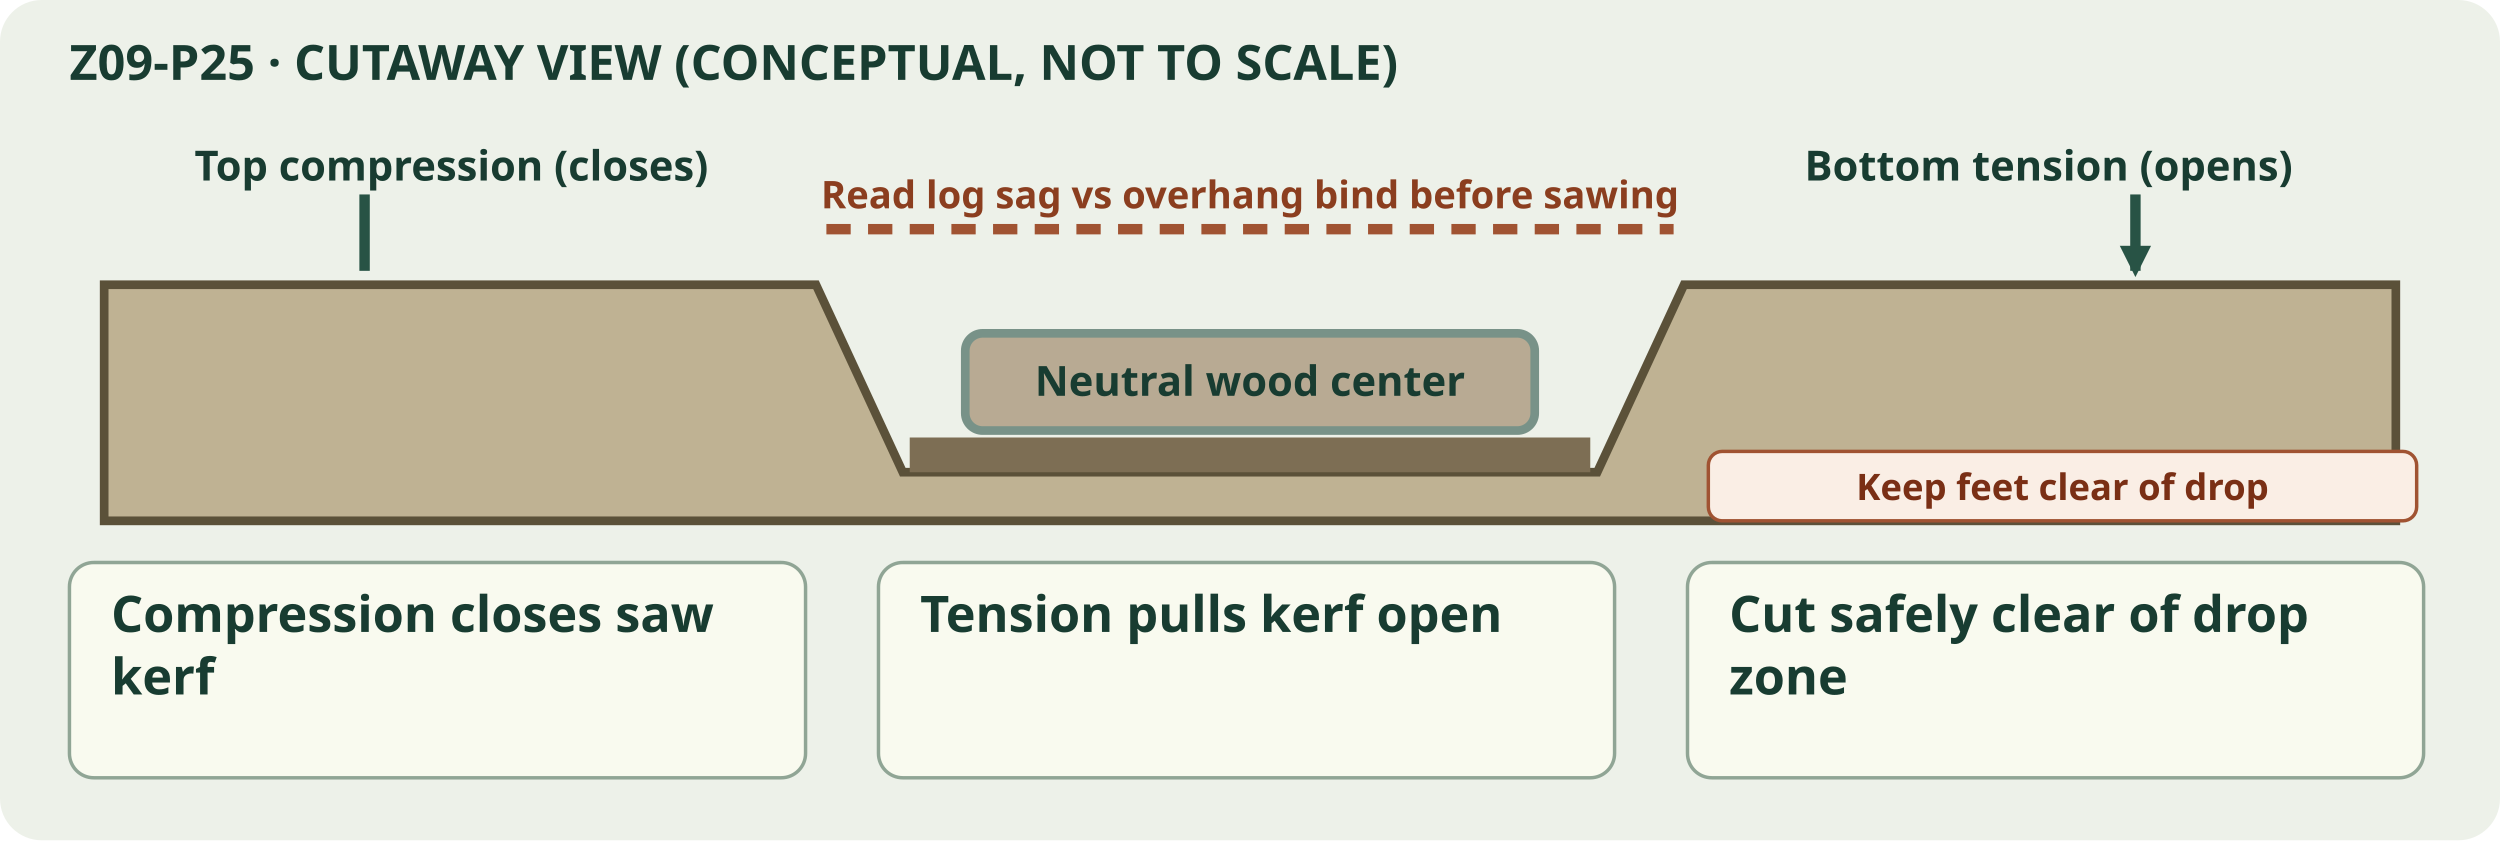
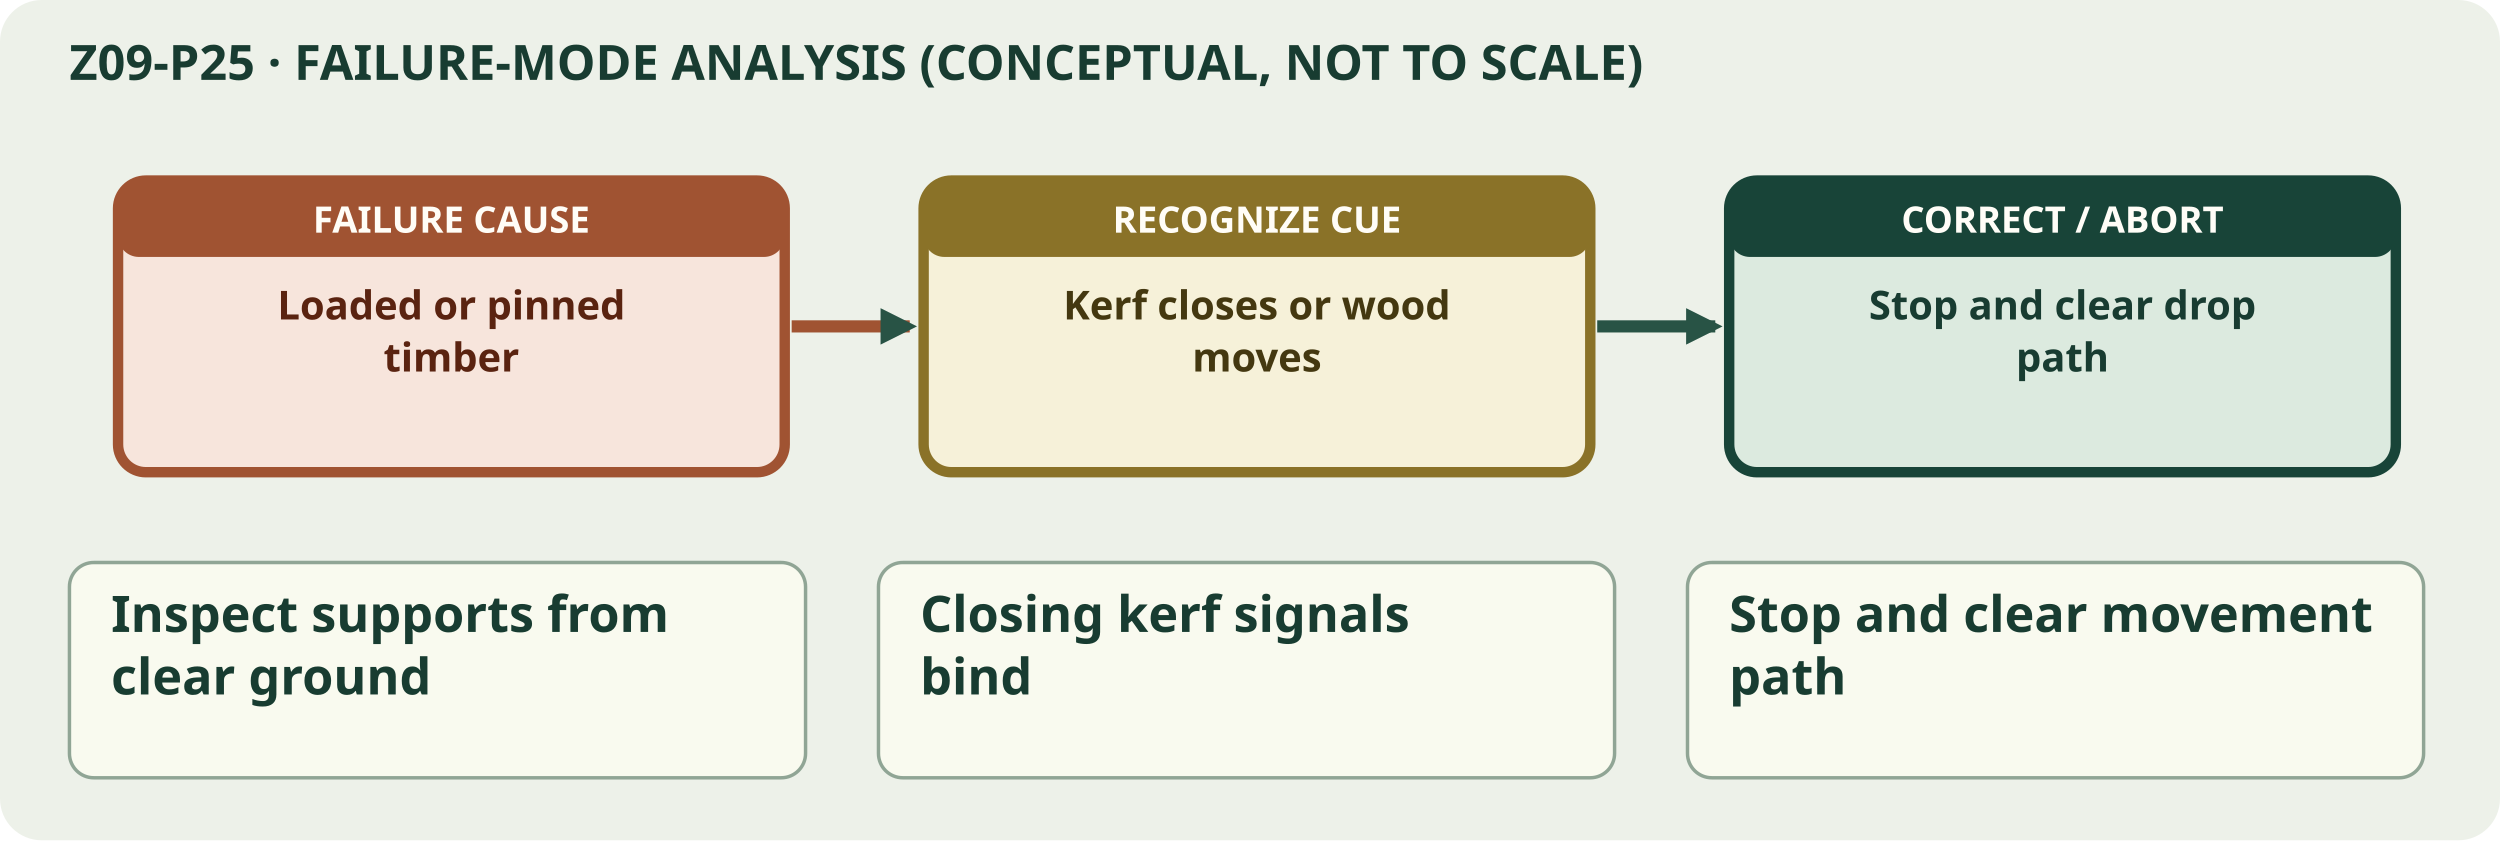
<svg xmlns="http://www.w3.org/2000/svg" viewBox="0 0 720 242" role="img" aria-labelledby="title desc">
  <defs>
    <marker id="arrow" viewBox="0 0 10 10" markerWidth="3" markerHeight="3" refX="8" refY="5" orient="auto">
      <path d="M0 0L10 5 0 10Z" fill="#285345" />
    </marker>
  </defs>
  <rect width="720" height="242" rx="12" fill="#edf1e9" />
  <g font-family="system-ui,sans-serif" font-size="14.5" font-weight="650" fill="#183c31">
-     <text x="20" y="23" font-size="14" font-weight="700" fill="#183c31" text-anchor="start">Z09-P25 · CUTAWAY VIEW (CONCEPTUAL, NOT TO SCALE)</text>
-     <g id="cutaway-artwork">
-       <path d="M30 82h205l25 54h200l25-54h205v68H30Z" fill="#bfb293" stroke="#5b5139" stroke-width="2.5" />
-       <path d="M262 126h196v10H262Z" fill="#7d6e54" />
-       <rect x="278" y="96" width="164" height="28" rx="5" fill="#8c704c" opacity="0.55" stroke="#184438" stroke-width="2.5" />
-       <path d="M238 66h244" stroke="#a05332" stroke-width="3" stroke-dasharray="7 5" />
-       <path d="M105 56v22m510-22v22" stroke="#285345" stroke-width="3" marker-end="url(#arrow)" />
-       <text x="130" y="52" font-size="12" font-weight="650" fill="#183c31" text-anchor="middle">Top compression (closes)</text>
-       <text x="360" y="114" font-size="12" font-weight="650" fill="#183c31" text-anchor="middle">Neutral wood center</text>
-       <text x="590" y="52" font-size="12" font-weight="650" fill="#183c31" text-anchor="middle">Bottom tension (opens)</text>
-       <text x="360" y="60" font-size="11" font-weight="650" fill="#8b3e1f" text-anchor="middle">Read log sag vs overhang bind before sawing</text>
-       <rect x="492" y="130" width="204" height="20" rx="4" fill="#faeee5" stroke="#a05332" />
-       <text x="594" y="144" font-size="10.5" font-weight="650" fill="#7a2f15" text-anchor="middle">Keep feet clear of drop</text>
+     <text x="20" y="23" font-size="14" font-weight="700" fill="#183c31" text-anchor="start">Z09-P25 · FAILURE-MODE ANALYSIS (CONCEPTUAL, NOT TO SCALE)</text>
+     <g id="failure-mode-artwork">
+       <rect x="34" y="52" width="192" height="84" rx="8" fill="#f7e5dc" stroke="#a05332" stroke-width="3" />
+       <rect x="34" y="52" width="192" height="22" rx="6" fill="#a05332" />
+       <text x="130" y="67" font-size="10.5" font-weight="650" fill="#fffdf7" text-anchor="middle">FAILURE CAUSE</text>
+       <text x="130" y="92" font-size="11.5" font-weight="650" fill="#5a2310" text-anchor="middle">Loaded or pinned</text>
+       <text x="130" y="107" font-size="11.5" font-weight="650" fill="#5a2310" text-anchor="middle">timber</text>
+       <path d="M228 94h34" stroke="#a05332" stroke-width="3.5" marker-end="url(#arrow)" />
+       <rect x="266" y="52" width="192" height="84" rx="8" fill="#f6f1d9" stroke="#8a7228" stroke-width="3" />
+       <rect x="266" y="52" width="192" height="22" rx="6" fill="#8a7228" />
+       <text x="362" y="67" font-size="10.5" font-weight="650" fill="#fffdf7" text-anchor="middle">RECOGNIZE CUE</text>
+       <text x="362" y="92" font-size="11.5" font-weight="650" fill="#443810" text-anchor="middle">Kerf closes or wood</text>
+       <text x="362" y="107" font-size="11.5" font-weight="650" fill="#443810" text-anchor="middle">moves</text>
+       <path d="M460 94h34" stroke="#285345" stroke-width="3.5" marker-end="url(#arrow)" />
+       <rect x="498" y="52" width="192" height="84" rx="8" fill="#dceadf" stroke="#184438" stroke-width="3" />
+       <rect x="498" y="52" width="192" height="22" rx="6" fill="#184438" />
+       <text x="594" y="67" font-size="10.5" font-weight="650" fill="#fffdf7" text-anchor="middle">CORRECT / ABORT</text>
+       <text x="594" y="92" font-size="11.5" font-weight="650" fill="#183c31" text-anchor="middle">Stop and clear drop</text>
+       <text x="594" y="107" font-size="11.5" font-weight="650" fill="#183c31" text-anchor="middle">path</text>
    </g>
    <g id="stage-panels">
      <rect x="20" y="162" width="212" height="62" rx="7" fill="#f9faef" stroke="#90a595" />
-       <text x="32" y="182" font-size="14.5" font-weight="650" fill="#183c31" text-anchor="start">Compression closes saw</text>
-       <text x="32" y="200" font-size="14.5" font-weight="650" fill="#183c31" text-anchor="start">kerf</text>
+       <text x="32" y="182" font-size="14.5" font-weight="650" fill="#183c31" text-anchor="start">Inspect supports from</text>
+       <text x="32" y="200" font-size="14.5" font-weight="650" fill="#183c31" text-anchor="start">clear ground</text>
      <rect x="253" y="162" width="212" height="62" rx="7" fill="#f9faef" stroke="#90a595" />
-       <text x="265" y="182" font-size="14.5" font-weight="650" fill="#183c31" text-anchor="start">Tension pulls kerf open</text>
+       <text x="265" y="182" font-size="14.5" font-weight="650" fill="#183c31" text-anchor="start">Closing kerf signals</text>
+       <text x="265" y="200" font-size="14.5" font-weight="650" fill="#183c31" text-anchor="start">bind</text>
      <rect x="486" y="162" width="212" height="62" rx="7" fill="#f9faef" stroke="#90a595" />
-       <text x="498" y="182" font-size="14.5" font-weight="650" fill="#183c31" text-anchor="start">Cut safely clear of drop</text>
-       <text x="498" y="200" font-size="14.5" font-weight="650" fill="#183c31" text-anchor="start">zone</text>
+       <text x="498" y="182" font-size="14.5" font-weight="650" fill="#183c31" text-anchor="start">Stop and clear movement</text>
+       <text x="498" y="200" font-size="14.5" font-weight="650" fill="#183c31" text-anchor="start">path</text>
    </g>
  </g>
</svg>
